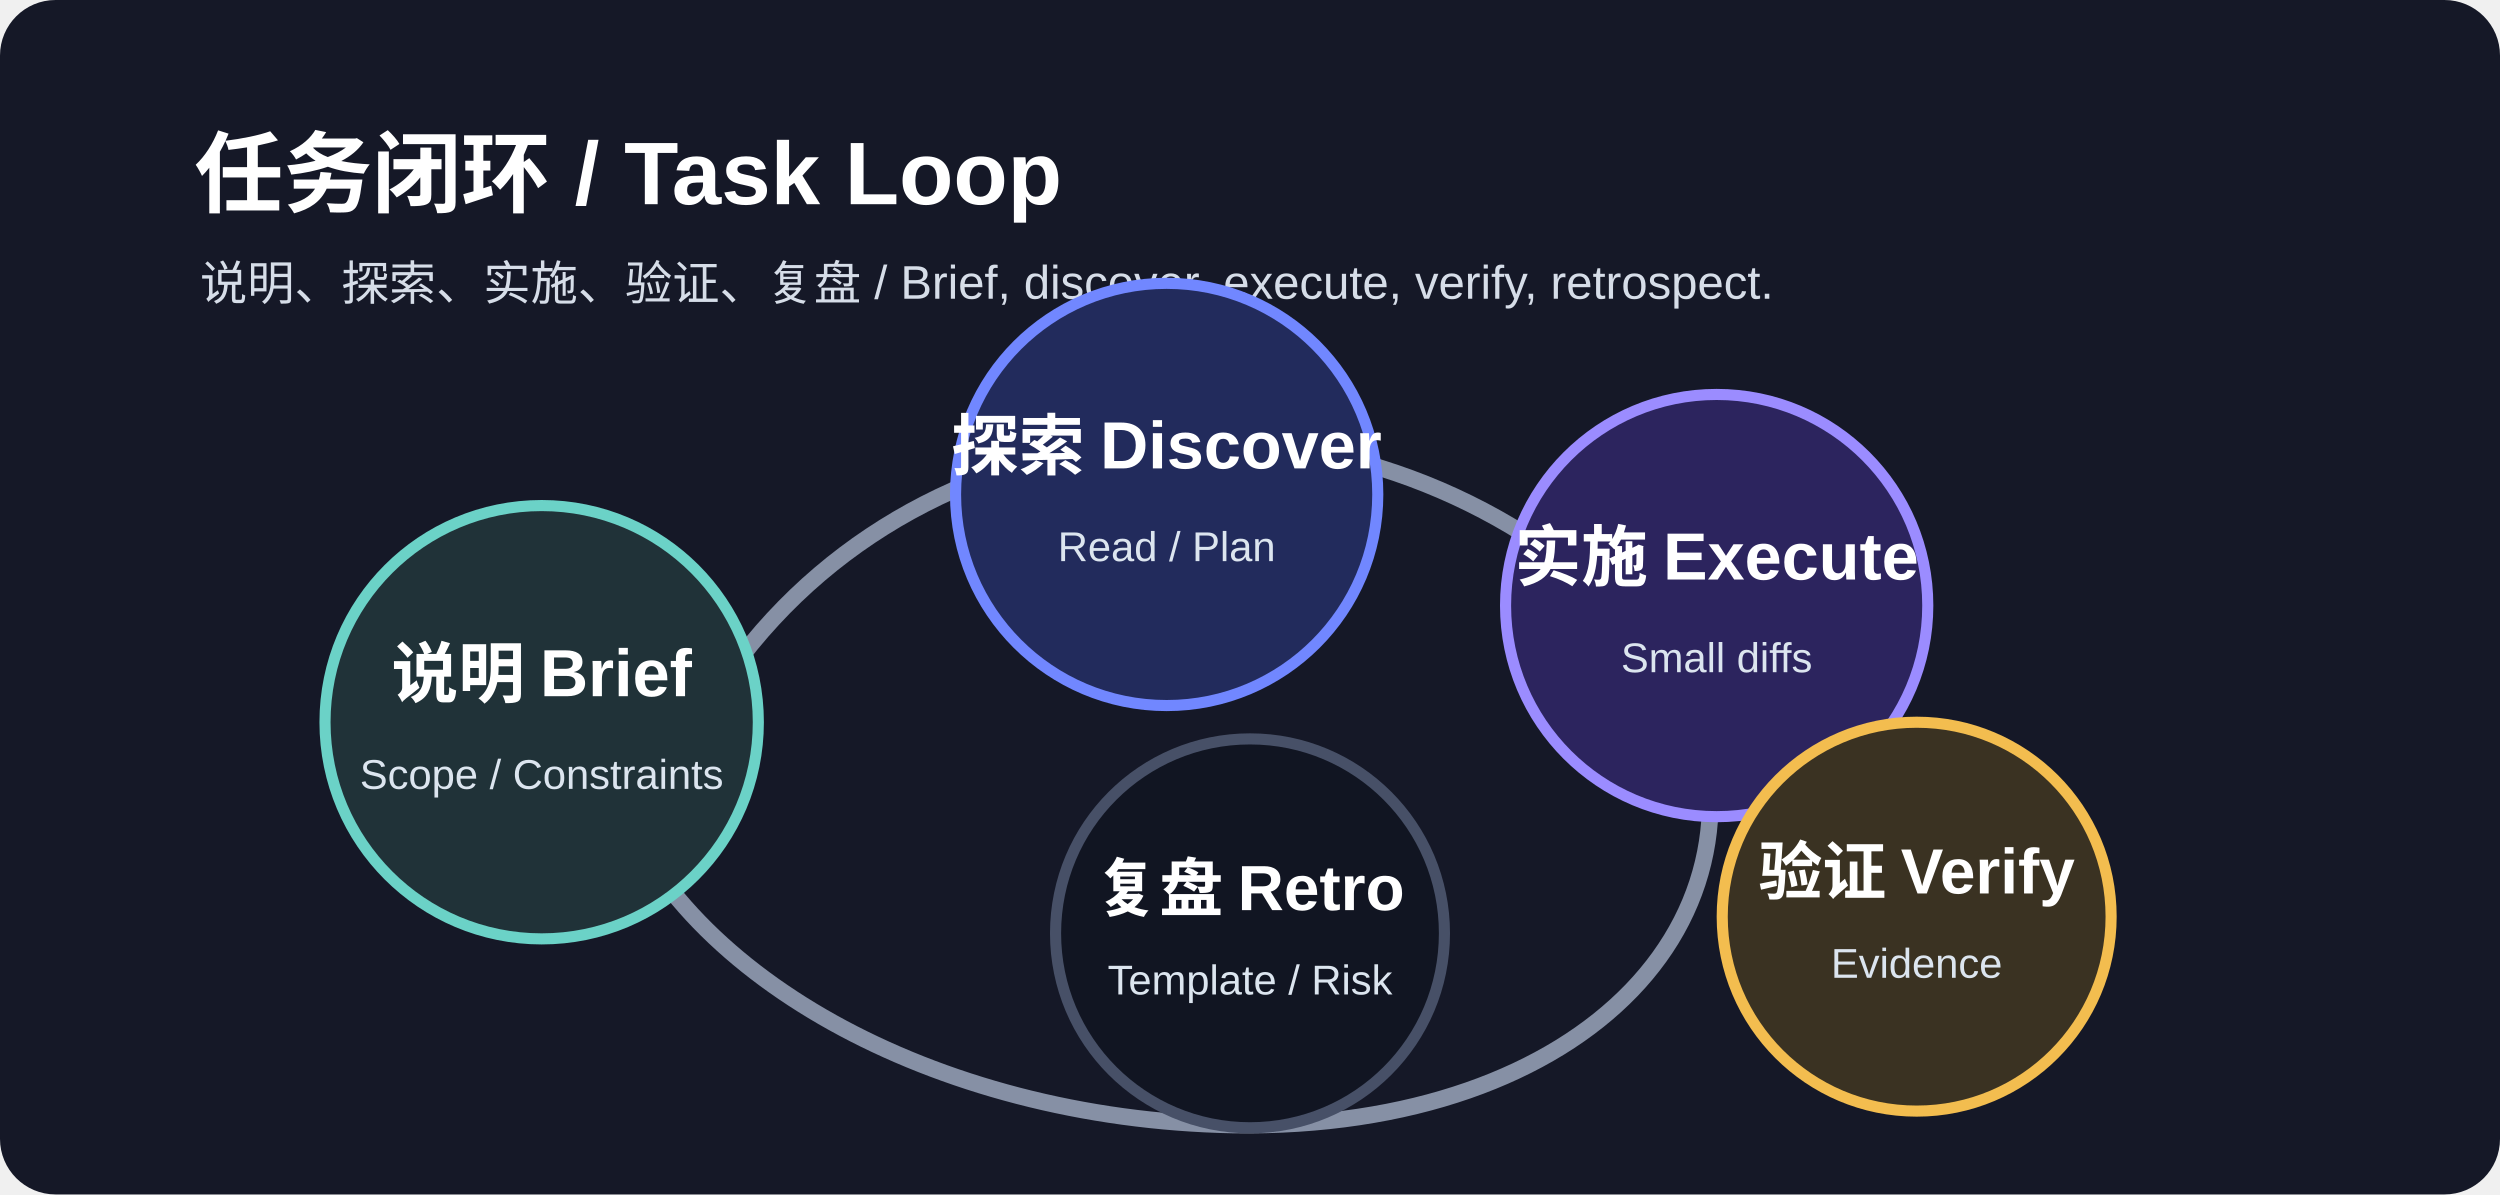
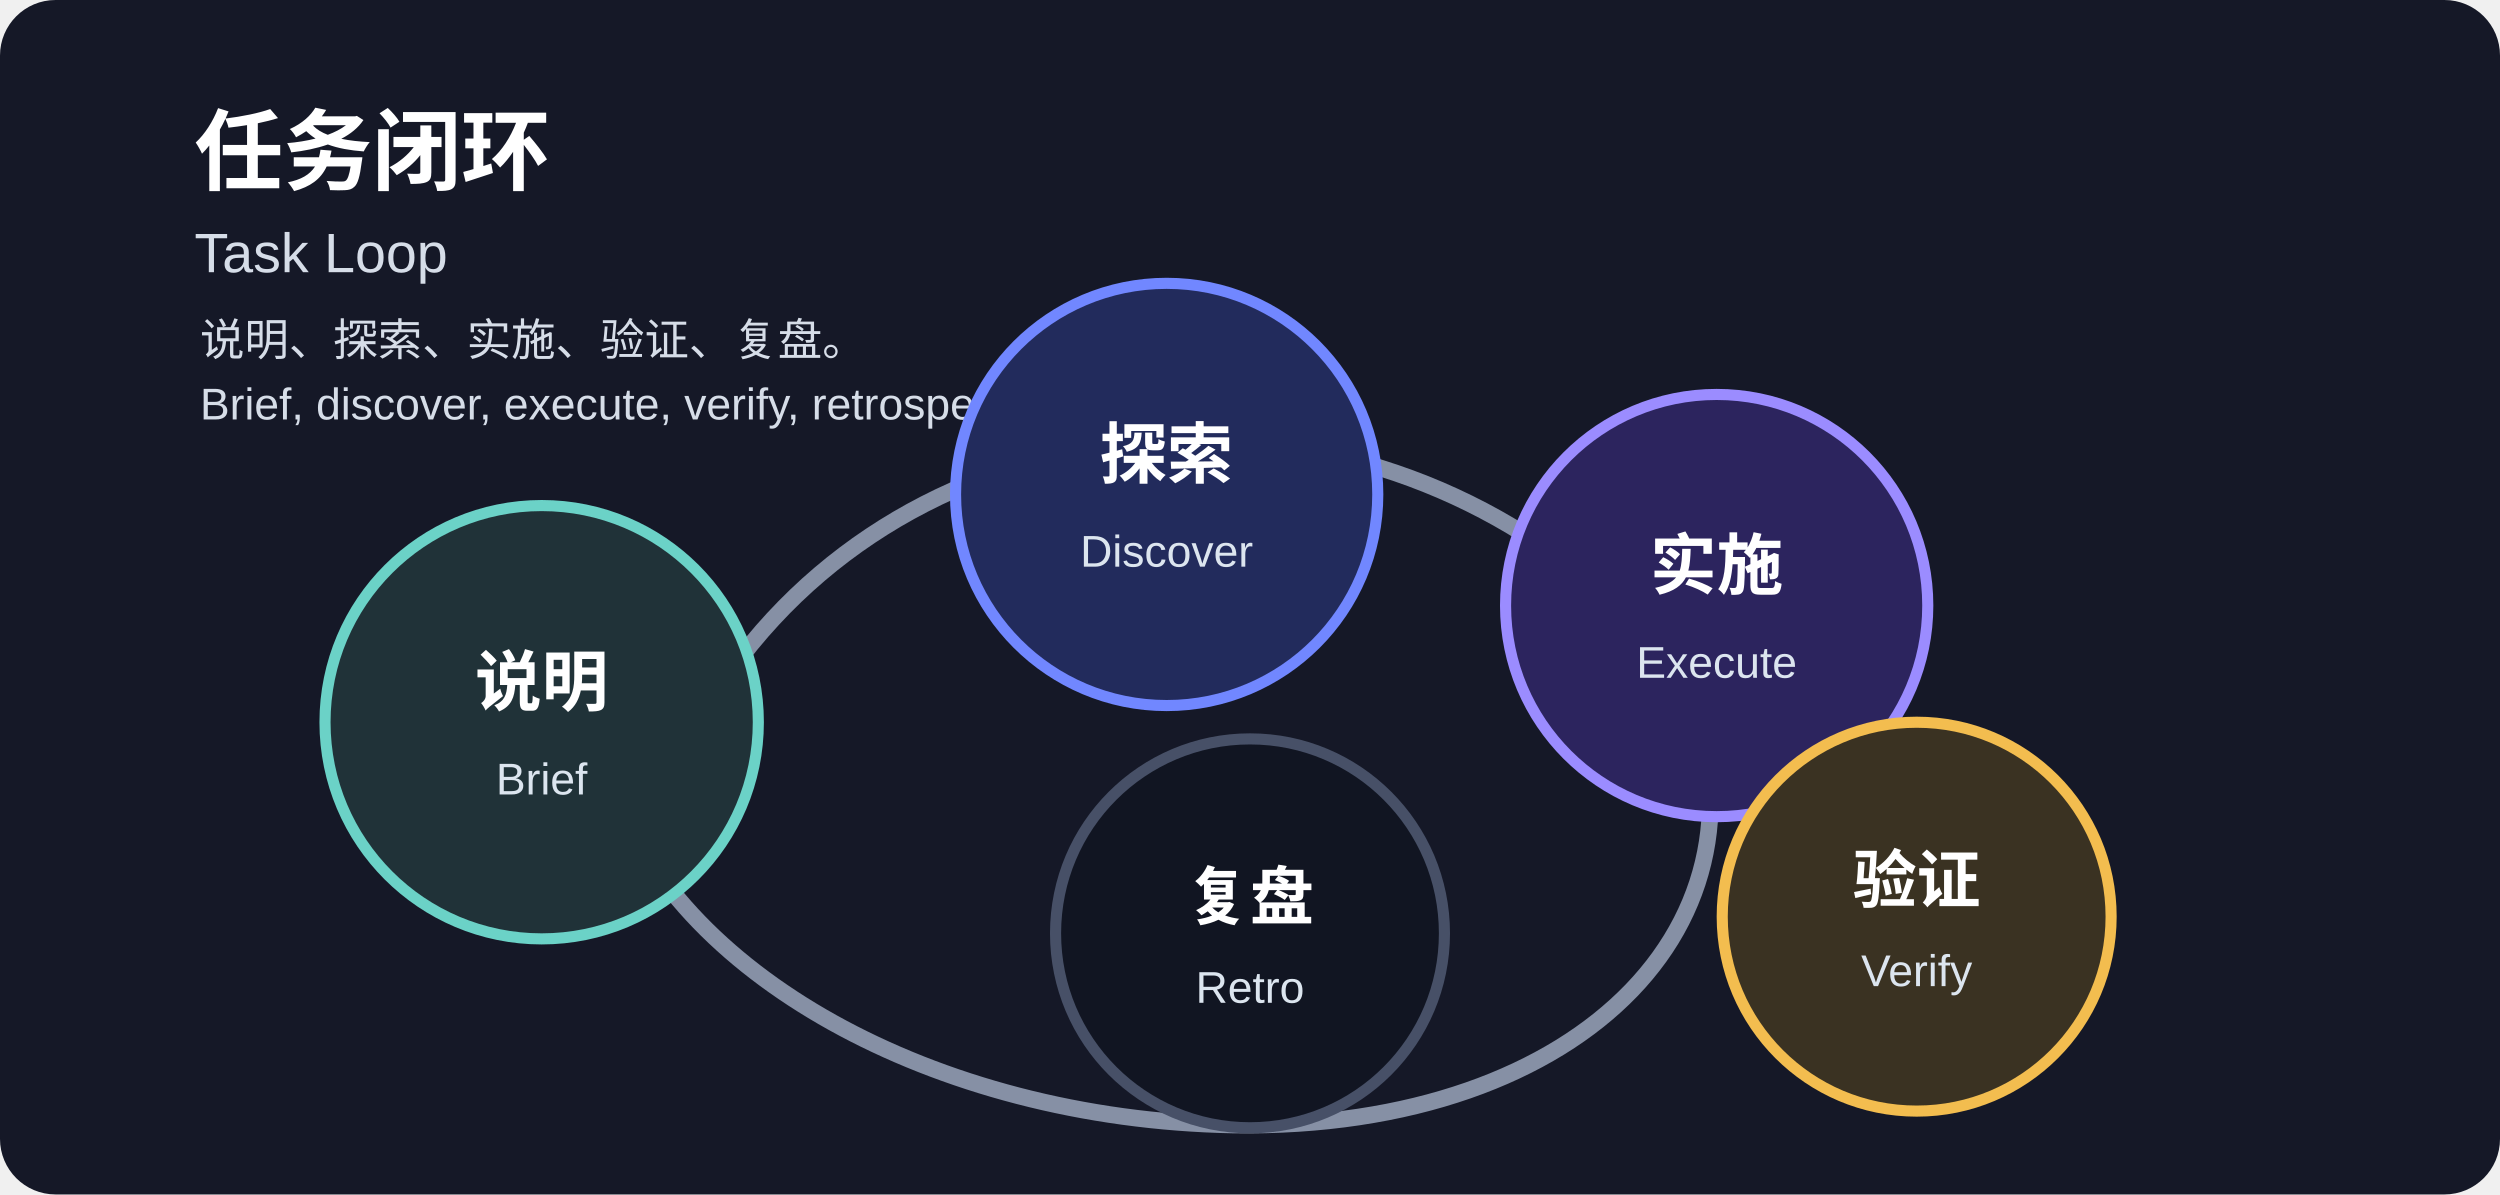
<svg xmlns="http://www.w3.org/2000/svg" viewBox="0 0 900 430" role="img" aria-labelledby="title desc">
  <rect width="900" height="430" rx="20" fill="#151827" />
-   <text x="70" y="74" fill="#fff" font-size="32" font-weight="800" font-family="Arial">任务闭环 / Task Loop</text>
-   <text x="72" y="108" fill="#d6dde8" font-size="17" font-family="Arial">说明、探索、实施、验证、复盘 / Brief, discover, execute, verify, retrospect.</text>
+   <text x="70" y="66" fill="#fff" font-size="32" font-weight="800" font-family="Arial">任务闭环</text>
+   <text x="70" y="98" fill="#d6dde8" font-size="20" font-family="Arial">Task Loop</text>
+   <text x="72" y="128" fill="#d6dde8" font-size="16" font-family="Arial">说明、探索、实施、验证、复盘。</text>
+   <text x="72" y="151" fill="#d6dde8" font-size="16" font-family="Arial">Brief, discover, execute, verify, retrospect.</text>
  <path d="M250 262C315 145 470 128 568 206" fill="none" stroke="#8690a5" stroke-width="6" />
  <path d="M604 239c42 90-33 168-160 166-108-2-202-55-224-124" fill="none" stroke="#8690a5" stroke-width="6" />
  <g font-family="Arial" text-anchor="middle">
    <circle cx="195" cy="260" r="78" fill="#203238" stroke="#6bd2c7" stroke-width="4" />
-     <text x="195" y="251" fill="#fff" font-size="24" font-weight="800">说明 Brief</text>
-     <text x="195" y="284" fill="#dce5ef" font-size="15">Scope / Constraints</text>
+     <text x="195" y="254" fill="#fff" font-size="24" font-weight="800">说明</text>
+     <text x="195" y="286" fill="#dce5ef" font-size="16">Brief</text>
    <circle cx="420" cy="178" r="76" fill="#222b5c" stroke="#7187ff" stroke-width="4" />
-     <text x="420" y="169" fill="#fff" font-size="24" font-weight="800">探索 Discover</text>
-     <text x="420" y="202" fill="#dce5ef" font-size="15">Read / Plan</text>
+     <text x="420" y="172" fill="#fff" font-size="24" font-weight="800">探索</text>
+     <text x="420" y="204" fill="#dce5ef" font-size="16">Discover</text>
    <circle cx="618" cy="218" r="76" fill="#2c245e" stroke="#9b8cff" stroke-width="4" />
-     <text x="618" y="209" fill="#fff" font-size="24" font-weight="800">实施 Execute</text>
-     <text x="618" y="242" fill="#dce5ef" font-size="15">Small diffs</text>
+     <text x="618" y="212" fill="#fff" font-size="24" font-weight="800">实施</text>
+     <text x="618" y="244" fill="#dce5ef" font-size="16">Execute</text>
    <circle cx="690" cy="330" r="70" fill="#3a3222" stroke="#f3bd4f" stroke-width="4" />
-     <text x="690" y="322" fill="#fff" font-size="23" font-weight="800">验证 Verify</text>
-     <text x="690" y="352" fill="#dce5ef" font-size="15">Evidence</text>
+     <text x="690" y="325" fill="#fff" font-size="23" font-weight="800">验证</text>
+     <text x="690" y="355" fill="#dce5ef" font-size="16">Verify</text>
    <circle cx="450" cy="336" r="70" fill="#111522" stroke="#475067" stroke-width="4" />
-     <text x="450" y="328" fill="#fff" font-size="23" font-weight="800">复盘 Retro</text>
-     <text x="450" y="358" fill="#dce5ef" font-size="15">Template / Risk</text>
+     <text x="450" y="331" fill="#fff" font-size="23" font-weight="800">复盘</text>
+     <text x="450" y="361" fill="#dce5ef" font-size="16">Retro</text>
  </g>
</svg>
